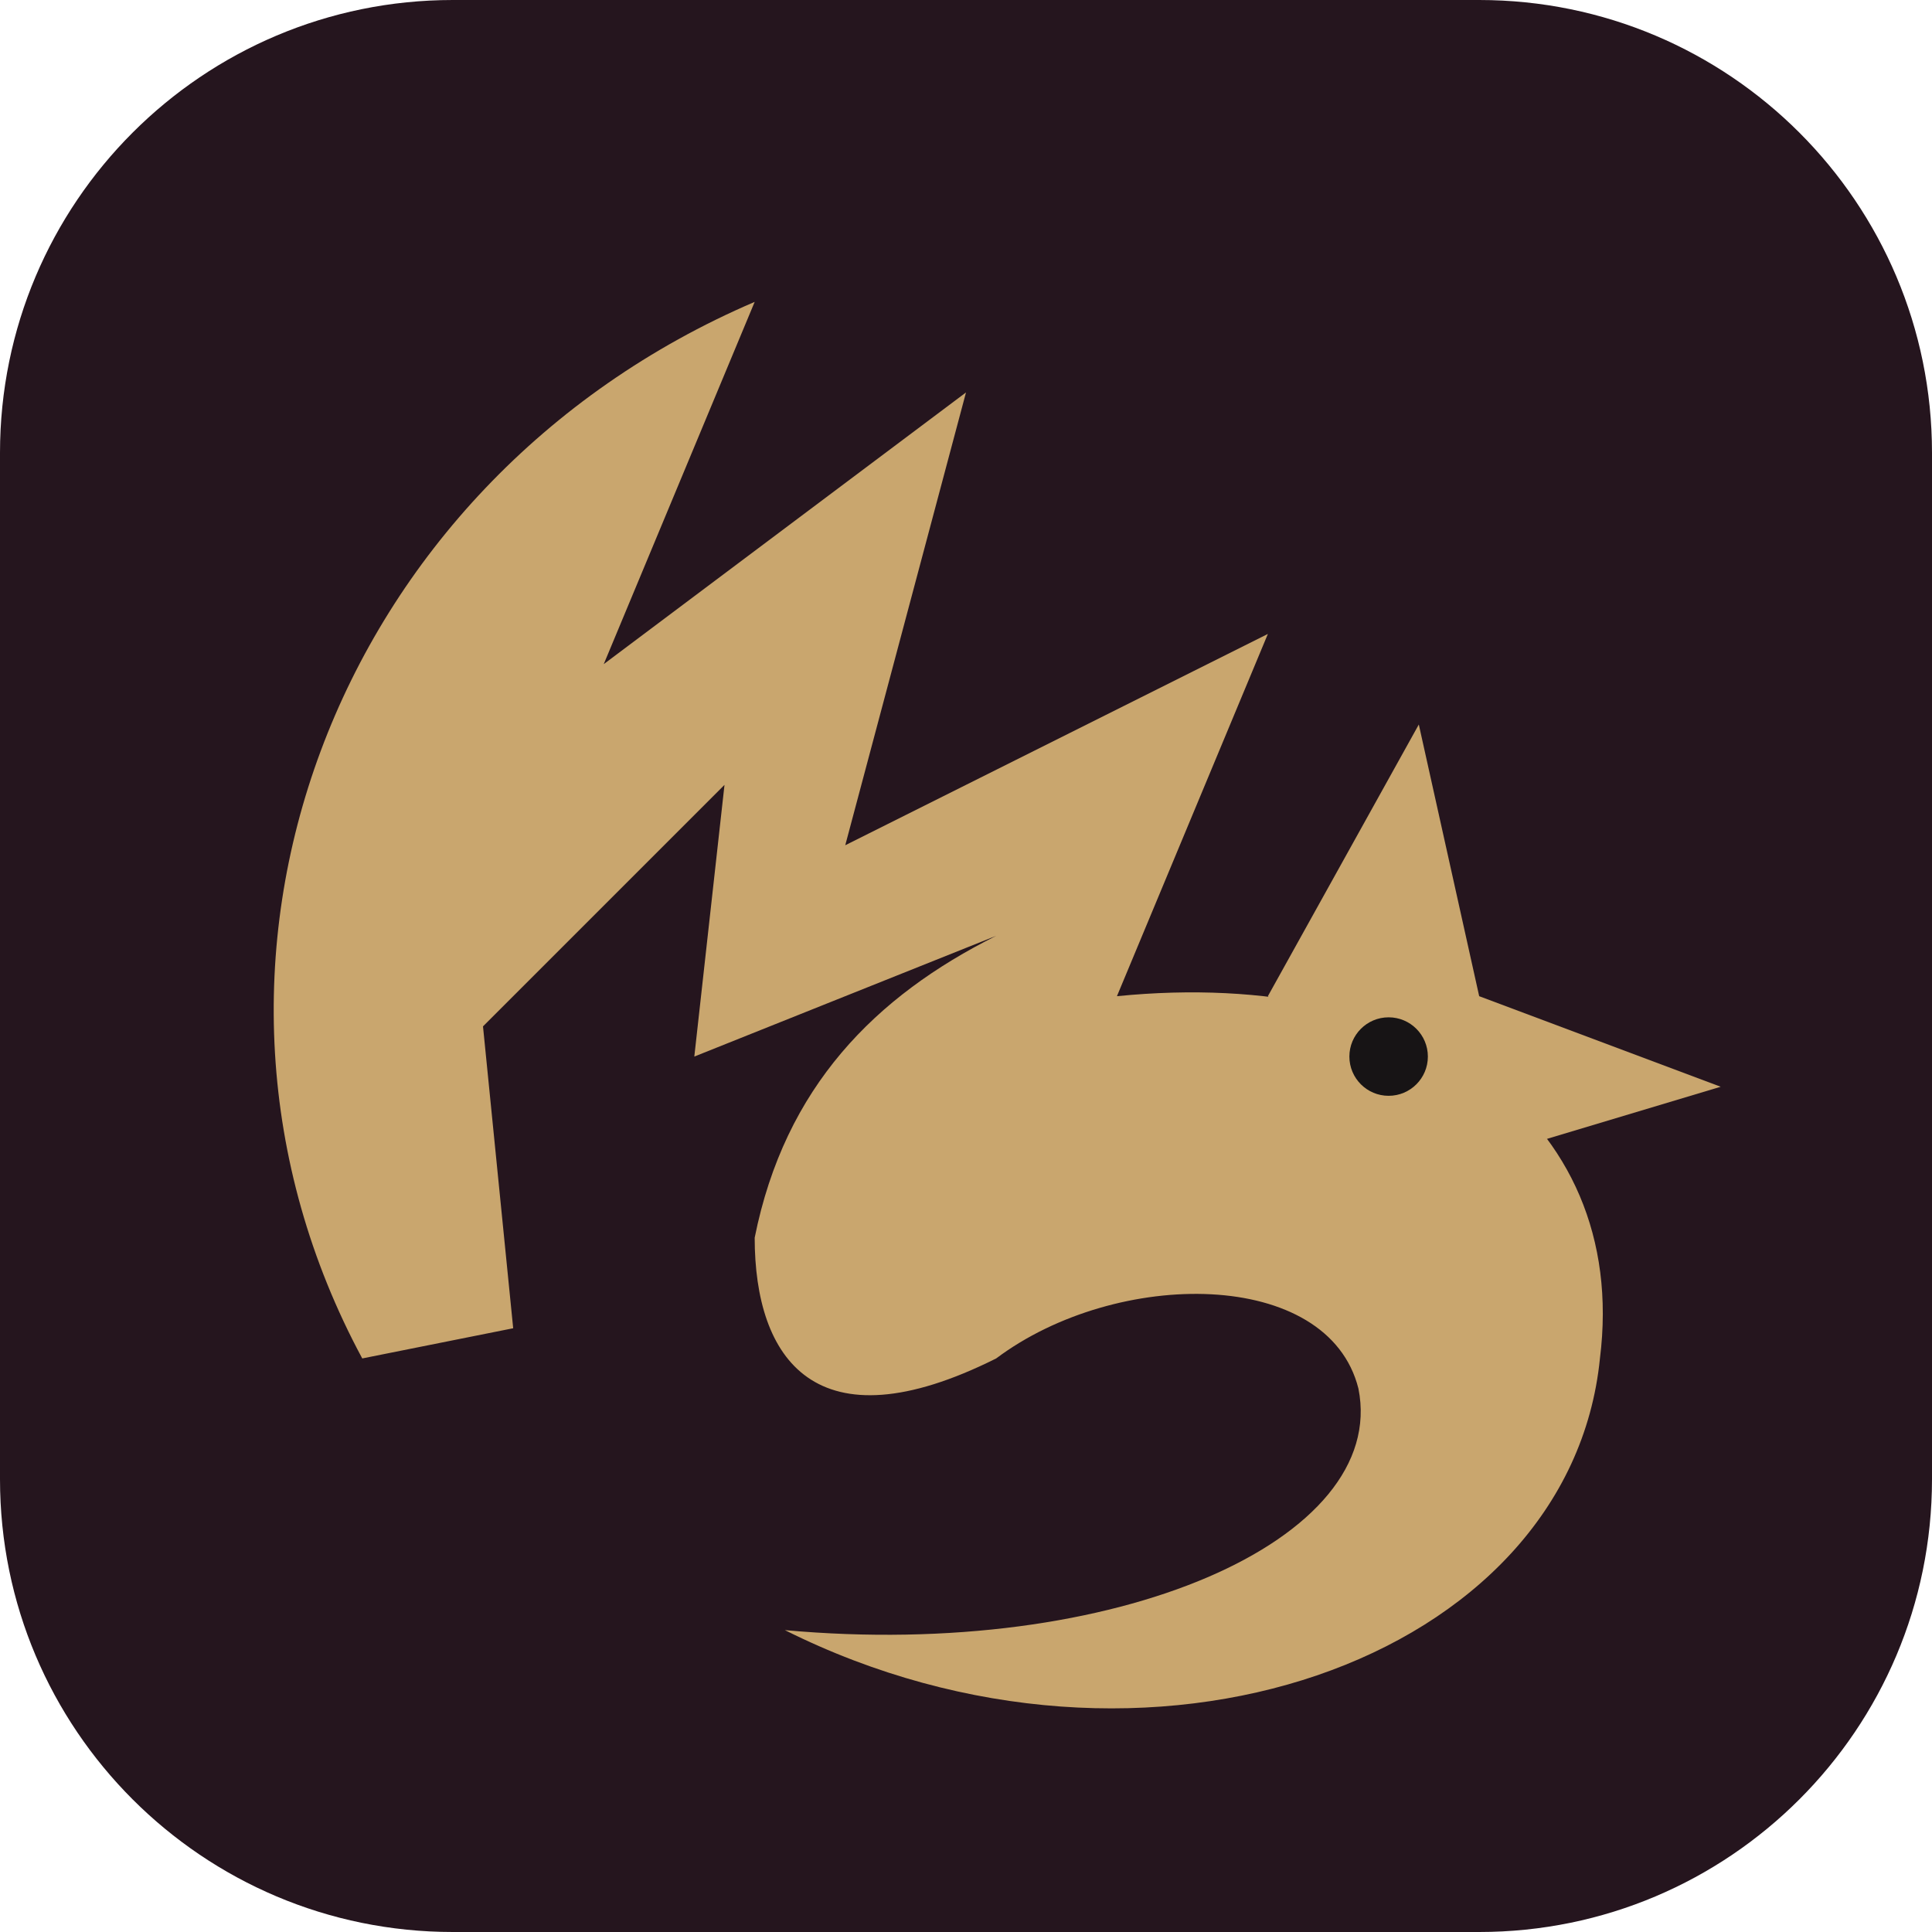
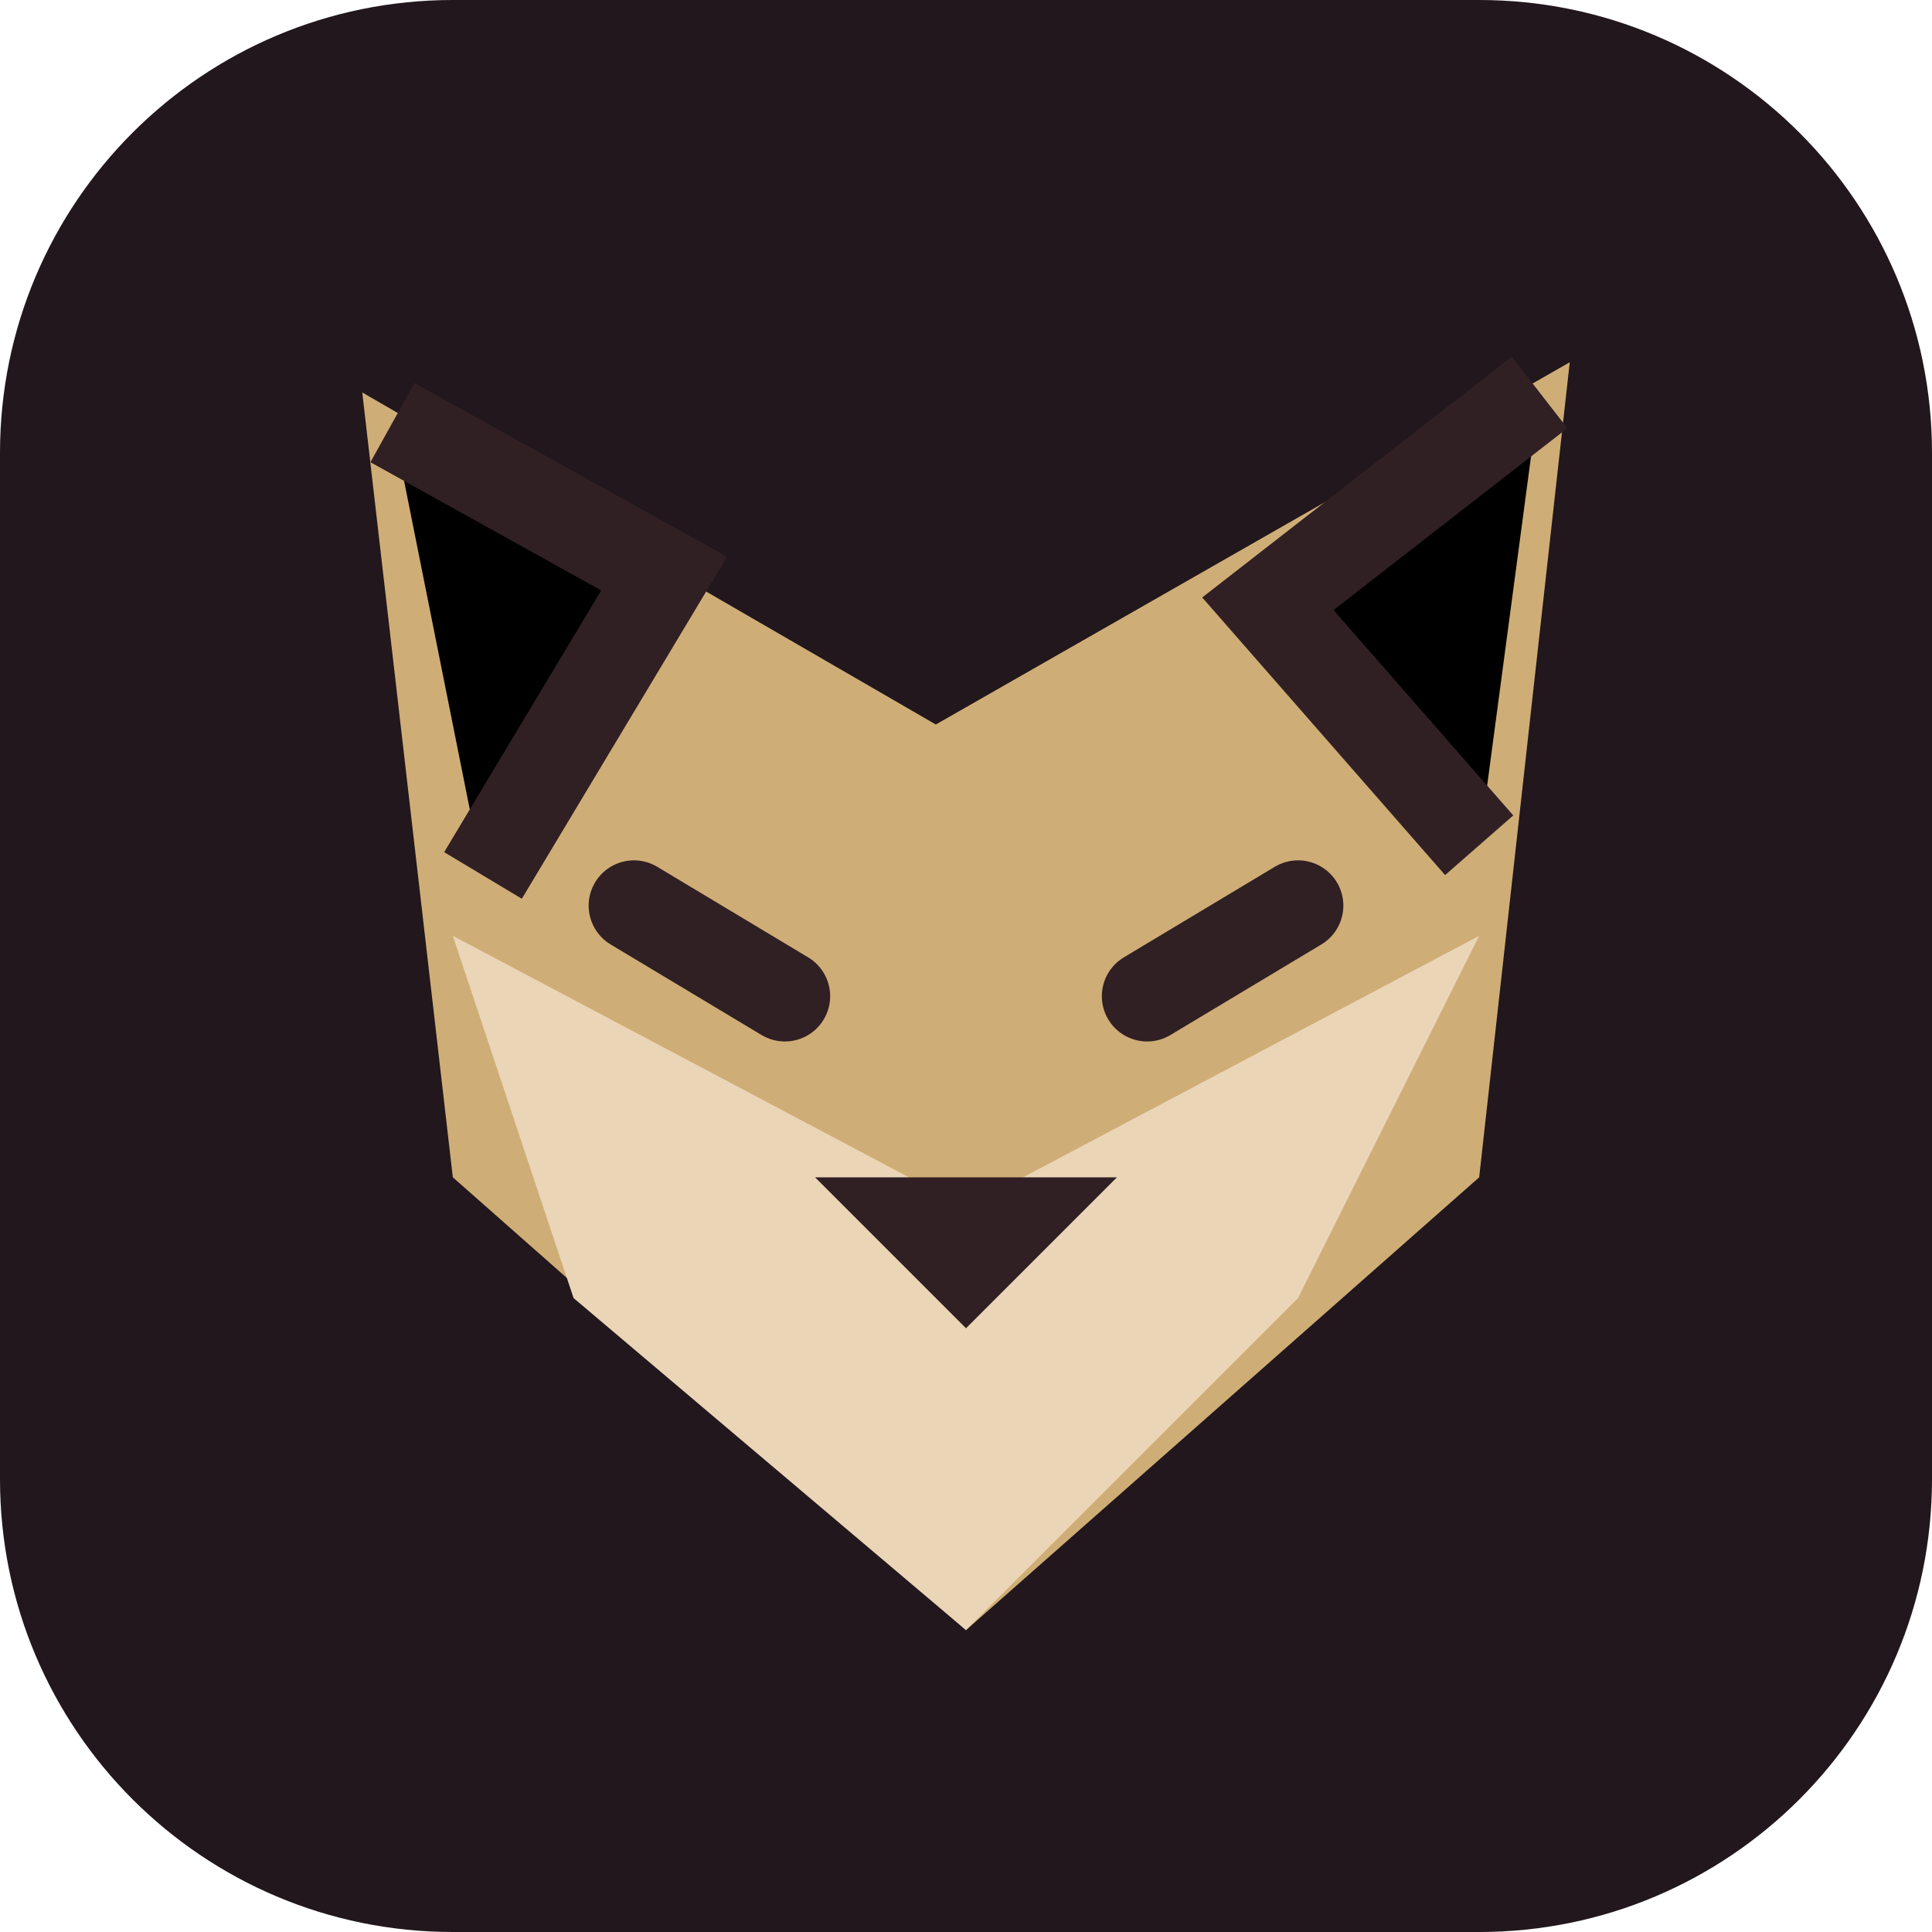
<svg xmlns="http://www.w3.org/2000/svg" viewBox="0 0 64 64">
-   <rect width="64" height="64" rx="15" fill="#25151e" />
-   <path d="M12 45c-7-13-1-29 13-35l-5 12 12-9-4 15 14-7-5 12c10-1 17 4 16 12-1 10-15 15-27 9 11 1 20-3 19-8-1-4-8-4-12-1-6 3-8 0-8-4 1-5 4-8 8-10l-10 4 1-9-8 8 1 10-5 1Z" fill="#c9a66e" />
-   <path d="m42 33 5-9 2 9 8 3-10 3" fill="#c9a66e" />
-   <circle cx="46" cy="35" r="1.3" fill="#171415" />
+   <rect width="64" height="64" rx="15" fill="#21171c" />
+   <path d="m12 13 19 11 21-12-3 27-17 15-17-15Z" fill="#cfad76" />
+   <path d="m15 31 17 9 17-9-6 12-11 11-13-11Z" fill="#ead5b7" />
+   <path d="m13 14 9 5-6 10m35-16-9 7 7 8" stroke="#302024" stroke-width="3" />
+   <path d="m27 39 5 5 5-5" fill="#302024" />
+   <path d="m21 30 5 3m12 0 5-3" stroke="#302024" stroke-width="3" stroke-linecap="round" />
</svg>
